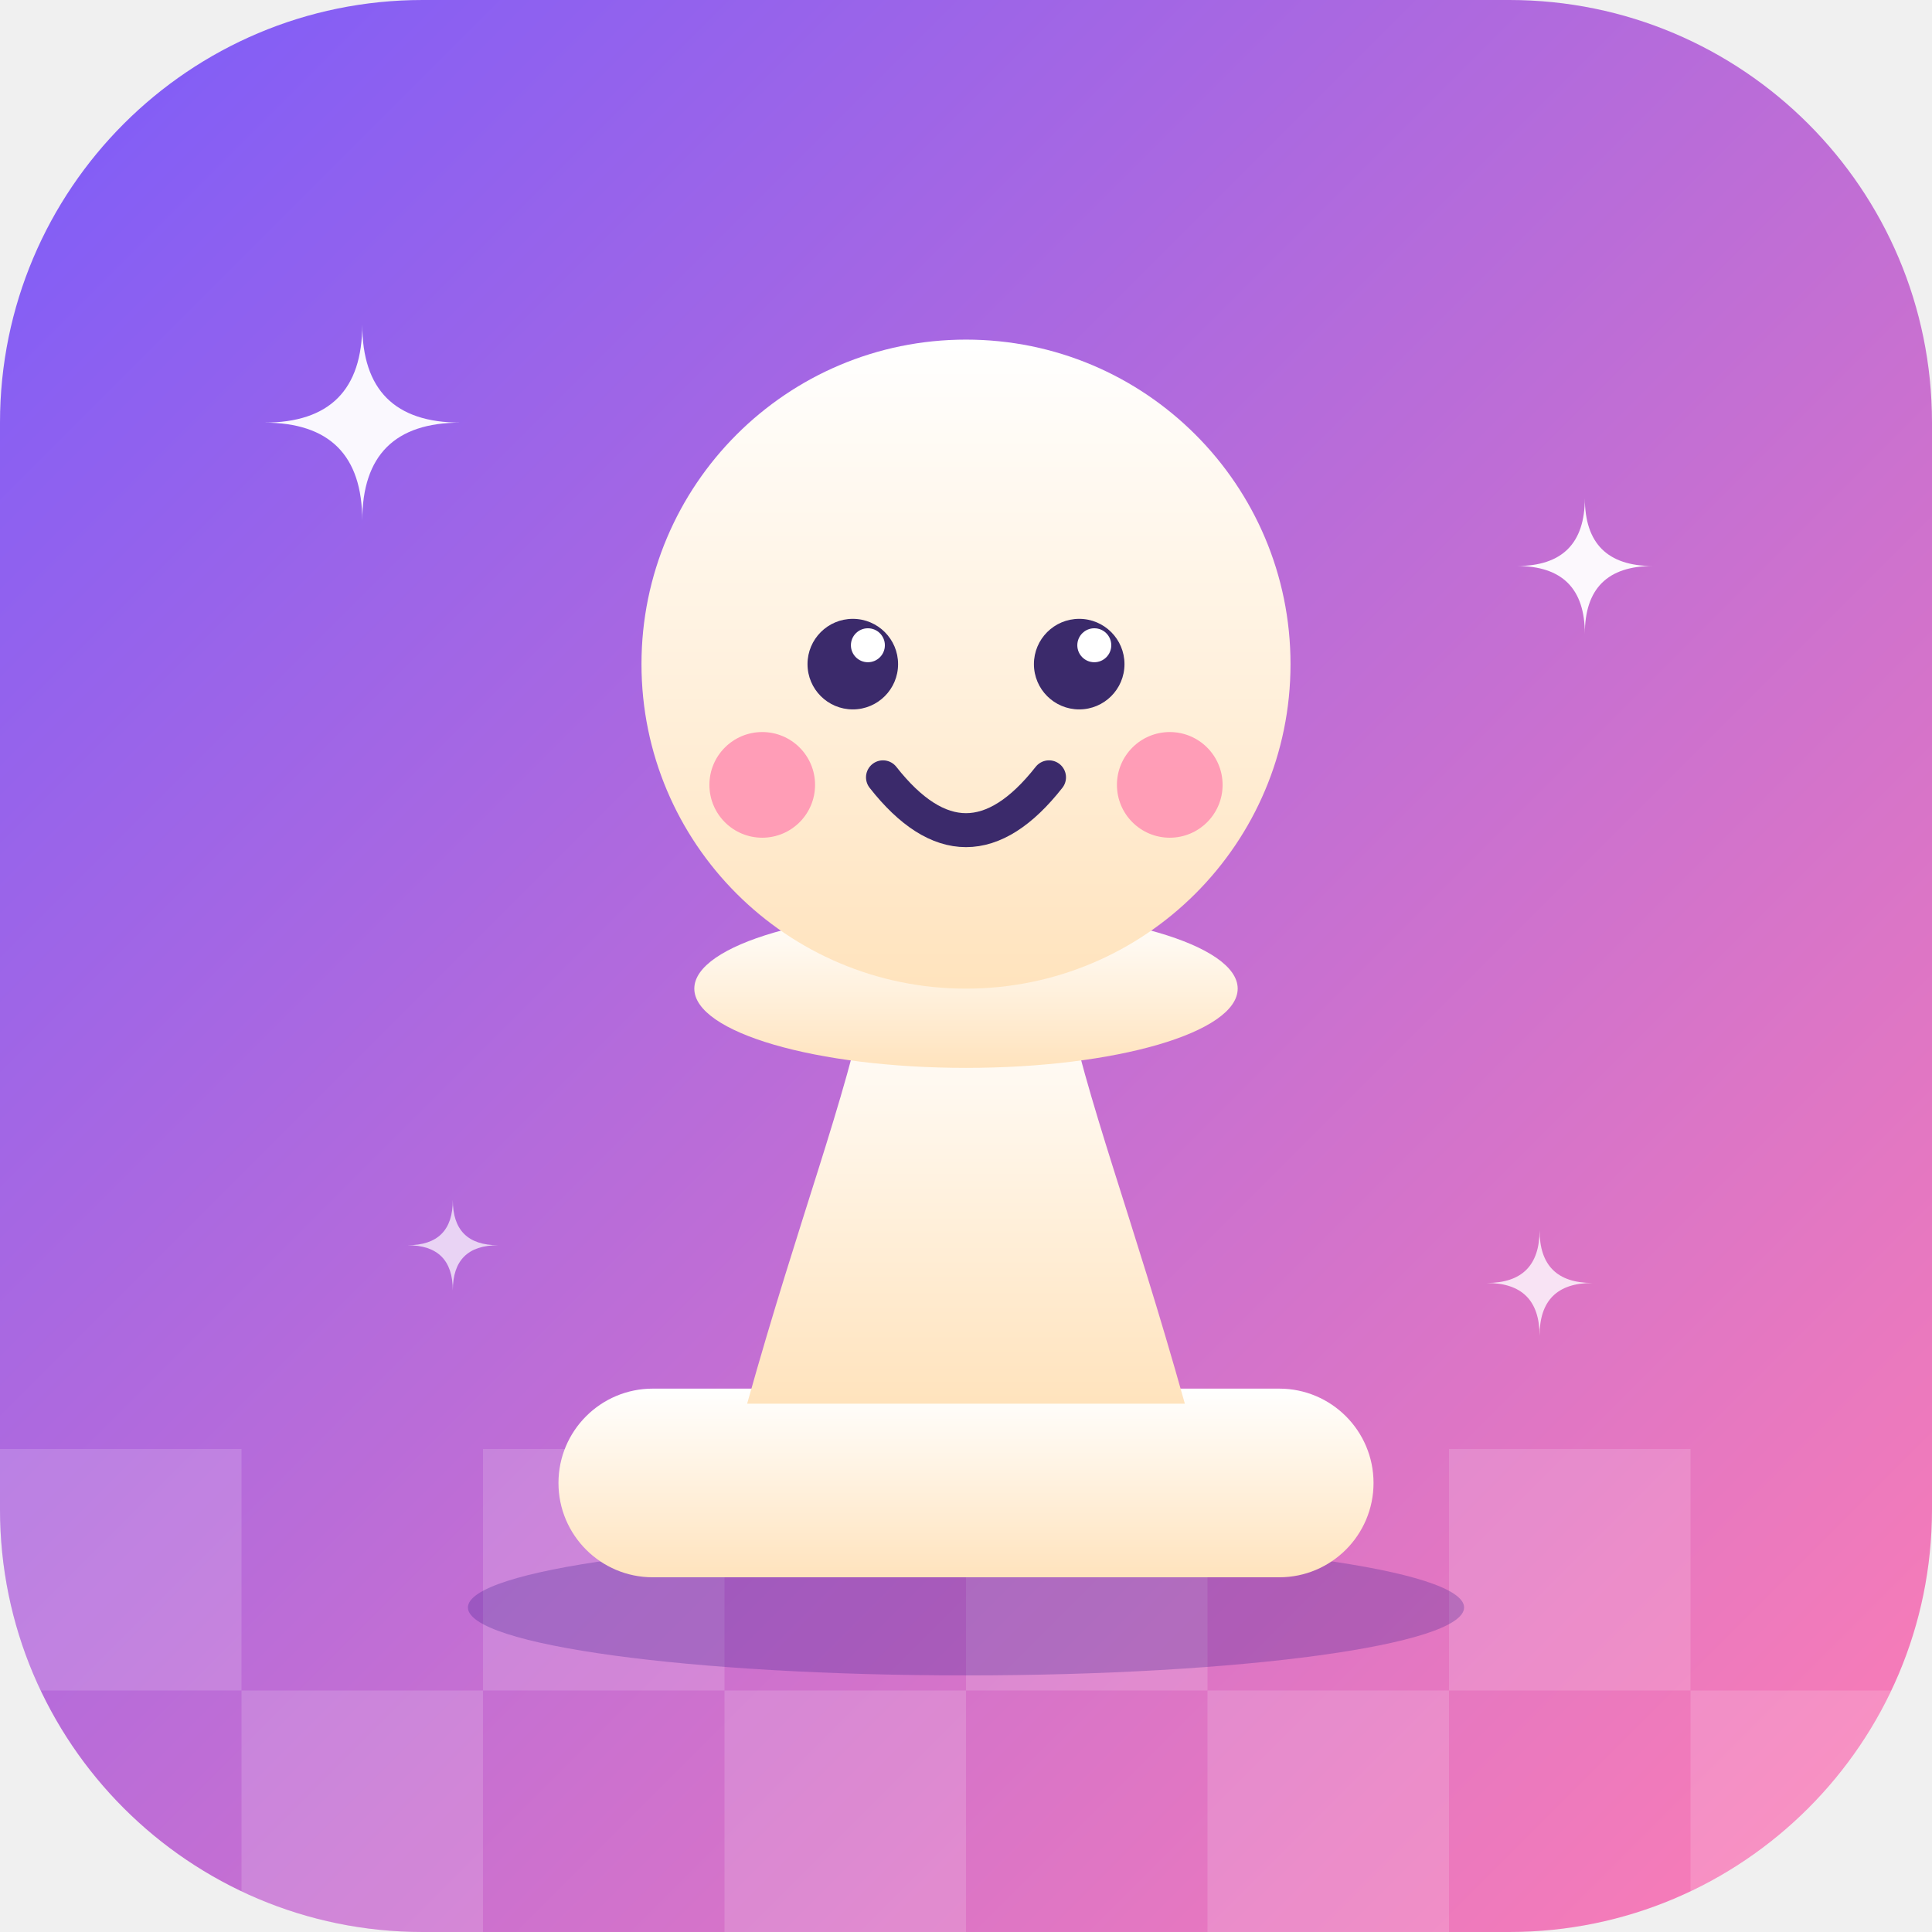
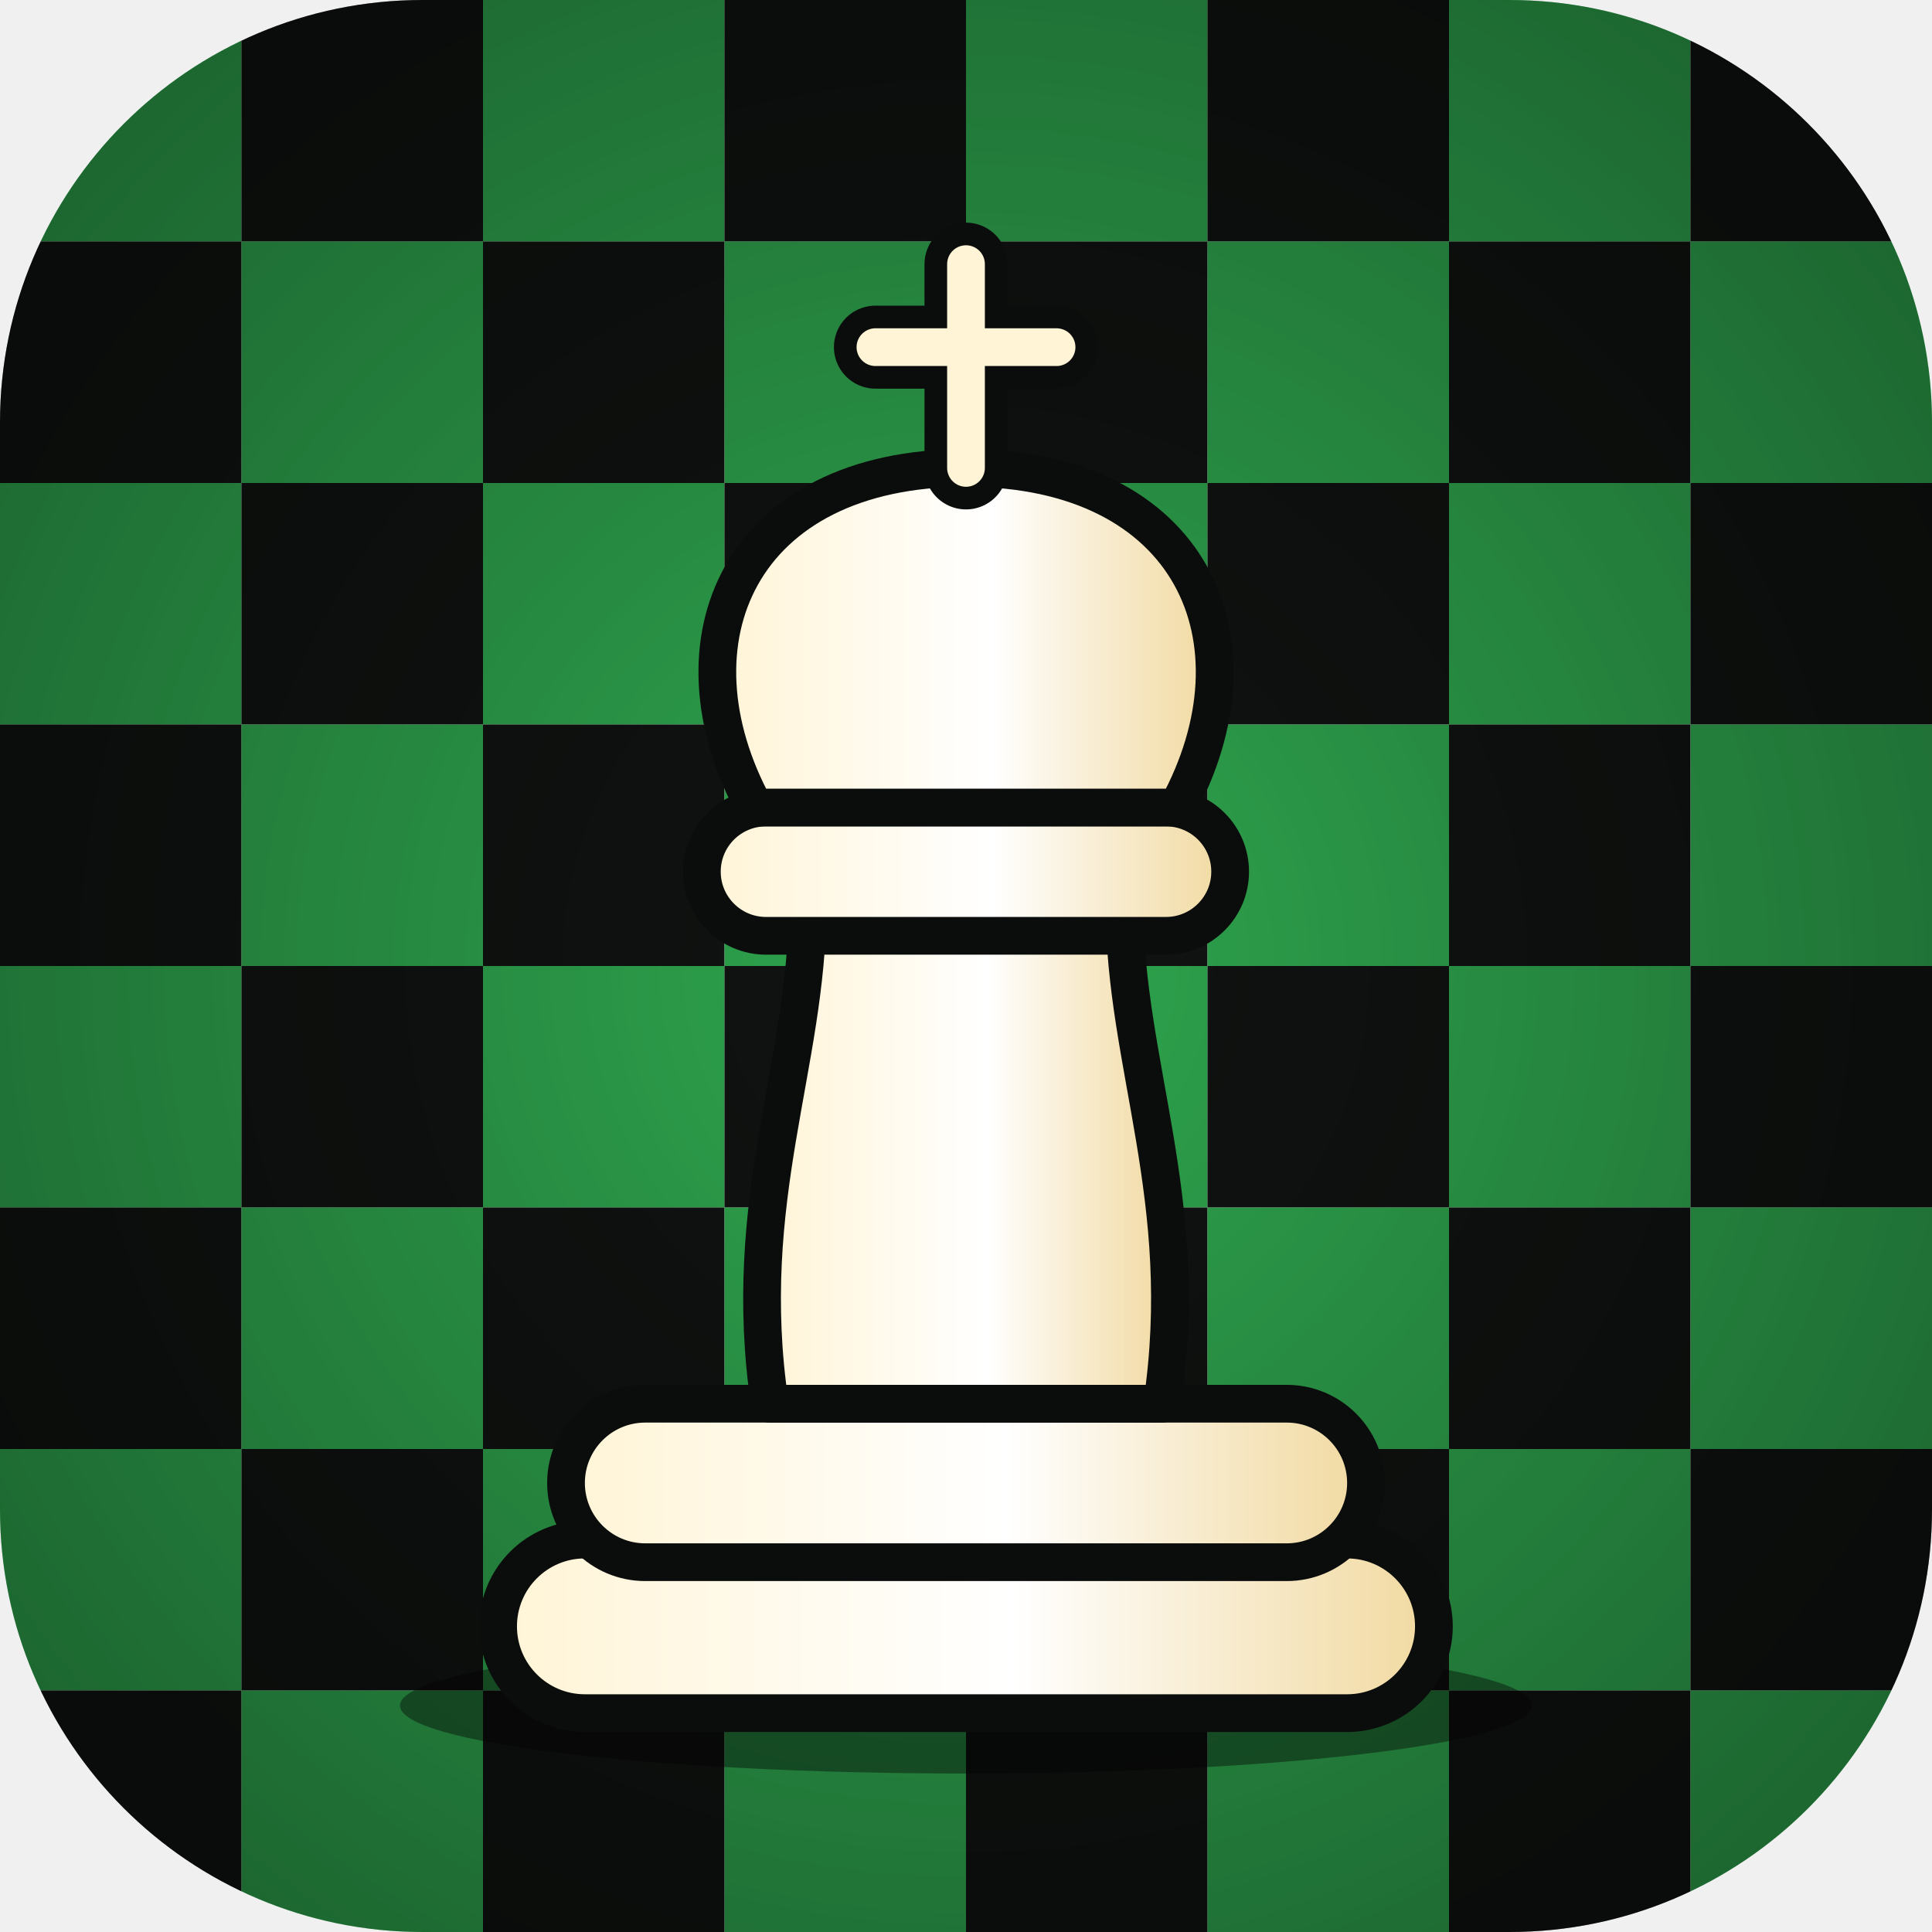
<svg xmlns="http://www.w3.org/2000/svg" viewBox="0 0 512 512">
  <defs>
-     <linearGradient id="bg" x1="0" y1="0" x2="1" y2="1">
-       <stop offset="0" stop-color="#7B5CFA" />
-       <stop offset="1" stop-color="#FF7EB3" />
+     <linearGradient id="king" x1="0" y1="0" x2="1" y2="0">
+       <stop offset="0" stop-color="#FFF4D6" />
+       <stop offset=".55" stop-color="#FFFFFF" />
+       <stop offset="1" stop-color="#F1D9A0" />
    </linearGradient>
-     <linearGradient id="pawn" x1="0" y1="0" x2="0" y2="1">
-       <stop offset="0" stop-color="#FFFFFF" />
-       <stop offset="1" stop-color="#FFE3BD" />
-     </linearGradient>
+     <radialGradient id="glow" cx=".5" cy=".5" r=".6">
+       <stop offset="0" stop-color="#000" stop-opacity=".0" />
+       <stop offset="1" stop-color="#000" stop-opacity=".38" />
+     </radialGradient>
    <clipPath id="clip">
      <rect width="512" height="512" rx="112" />
    </clipPath>
  </defs>
  <g clip-path="url(#clip)">
-     <rect width="512" height="512" fill="url(#bg)" />
-     <g fill="#fff" opacity=".16">
-       <rect x="0" y="384" width="64" height="64" />
-       <rect x="128" y="384" width="64" height="64" />
-       <rect x="256" y="384" width="64" height="64" />
-       <rect x="384" y="384" width="64" height="64" />
-       <rect x="64" y="448" width="64" height="64" />
-       <rect x="192" y="448" width="64" height="64" />
-       <rect x="320" y="448" width="64" height="64" />
-       <rect x="448" y="448" width="64" height="64" />
-     </g>
-     <path d="M96 86Q96 112 122 112Q96 112 96 138Q96 112 70 112Q96 112 96 86Z" fill="#fff" opacity="0.95" />
-     <path d="M420 132Q420 150 438 150Q420 150 420 168Q420 150 402 150Q420 150 420 132Z" fill="#fff" opacity="0.95" />
-     <path d="M408 326Q408 340 422 340Q408 340 408 354Q408 340 394 340Q408 340 408 326Z" fill="#fff" opacity="0.8" />
-     <path d="M120 318Q120 330 132 330Q120 330 120 342Q120 330 108 330Q120 330 120 318Z" fill="#fff" opacity="0.7" />
-     <g transform="translate(256 256) scale(1) translate(-256 -256)">
-       <ellipse cx="256" cy="426" rx="132" ry="18" fill="#3B1E8F" opacity=".28" />
-       <rect x="148" y="368" width="216" height="50" rx="25" fill="url(#pawn)" />
-       <path d="M198 372C212 322 224 292 230 262L282 262C288 292 300 322 314 372Z" fill="url(#pawn)" />
-       <ellipse cx="256" cy="262" rx="72" ry="21" fill="url(#pawn)" />
-       <circle cx="256" cy="176" r="86" fill="url(#pawn)" />
-       <circle cx="226" cy="176" r="12" fill="#3B2A6B" />
-       <circle cx="286" cy="176" r="12" fill="#3B2A6B" />
-       <circle cx="230" cy="171" r="4.5" fill="#fff" />
-       <circle cx="290" cy="171" r="4.5" fill="#fff" />
-       <circle cx="202" cy="208" r="14" fill="#FF8FB1" opacity=".85" />
-       <circle cx="310" cy="208" r="14" fill="#FF8FB1" opacity=".85" />
-       <path d="M234 206Q256 234 278 206" stroke="#3B2A6B" stroke-width="9" stroke-linecap="round" fill="none" />
+     <rect x="0" y="0" width="64" height="64" fill="#2FA84F" />
+     <rect x="64" y="0" width="64" height="64" fill="#101311" />
+     <rect x="128" y="0" width="64" height="64" fill="#2FA84F" />
+     <rect x="192" y="0" width="64" height="64" fill="#101311" />
+     <rect x="256" y="0" width="64" height="64" fill="#2FA84F" />
+     <rect x="320" y="0" width="64" height="64" fill="#101311" />
+     <rect x="384" y="0" width="64" height="64" fill="#2FA84F" />
+     <rect x="448" y="0" width="64" height="64" fill="#101311" />
+     <rect x="0" y="64" width="64" height="64" fill="#101311" />
+     <rect x="64" y="64" width="64" height="64" fill="#2FA84F" />
+     <rect x="128" y="64" width="64" height="64" fill="#101311" />
+     <rect x="192" y="64" width="64" height="64" fill="#2FA84F" />
+     <rect x="256" y="64" width="64" height="64" fill="#101311" />
+     <rect x="320" y="64" width="64" height="64" fill="#2FA84F" />
+     <rect x="384" y="64" width="64" height="64" fill="#101311" />
+     <rect x="448" y="64" width="64" height="64" fill="#2FA84F" />
+     <rect x="0" y="128" width="64" height="64" fill="#2FA84F" />
+     <rect x="64" y="128" width="64" height="64" fill="#101311" />
+     <rect x="128" y="128" width="64" height="64" fill="#2FA84F" />
+     <rect x="192" y="128" width="64" height="64" fill="#101311" />
+     <rect x="256" y="128" width="64" height="64" fill="#2FA84F" />
+     <rect x="320" y="128" width="64" height="64" fill="#101311" />
+     <rect x="384" y="128" width="64" height="64" fill="#2FA84F" />
+     <rect x="448" y="128" width="64" height="64" fill="#101311" />
+     <rect x="0" y="192" width="64" height="64" fill="#101311" />
+     <rect x="64" y="192" width="64" height="64" fill="#2FA84F" />
+     <rect x="128" y="192" width="64" height="64" fill="#101311" />
+     <rect x="192" y="192" width="64" height="64" fill="#2FA84F" />
+     <rect x="256" y="192" width="64" height="64" fill="#101311" />
+     <rect x="320" y="192" width="64" height="64" fill="#2FA84F" />
+     <rect x="384" y="192" width="64" height="64" fill="#101311" />
+     <rect x="448" y="192" width="64" height="64" fill="#2FA84F" />
+     <rect x="0" y="256" width="64" height="64" fill="#2FA84F" />
+     <rect x="64" y="256" width="64" height="64" fill="#101311" />
+     <rect x="128" y="256" width="64" height="64" fill="#2FA84F" />
+     <rect x="192" y="256" width="64" height="64" fill="#101311" />
+     <rect x="256" y="256" width="64" height="64" fill="#2FA84F" />
+     <rect x="320" y="256" width="64" height="64" fill="#101311" />
+     <rect x="384" y="256" width="64" height="64" fill="#2FA84F" />
+     <rect x="448" y="256" width="64" height="64" fill="#101311" />
+     <rect x="0" y="320" width="64" height="64" fill="#101311" />
+     <rect x="64" y="320" width="64" height="64" fill="#2FA84F" />
+     <rect x="128" y="320" width="64" height="64" fill="#101311" />
+     <rect x="192" y="320" width="64" height="64" fill="#2FA84F" />
+     <rect x="256" y="320" width="64" height="64" fill="#101311" />
+     <rect x="320" y="320" width="64" height="64" fill="#2FA84F" />
+     <rect x="384" y="320" width="64" height="64" fill="#101311" />
+     <rect x="448" y="320" width="64" height="64" fill="#2FA84F" />
+     <rect x="0" y="384" width="64" height="64" fill="#2FA84F" />
+     <rect x="64" y="384" width="64" height="64" fill="#101311" />
+     <rect x="128" y="384" width="64" height="64" fill="#2FA84F" />
+     <rect x="192" y="384" width="64" height="64" fill="#101311" />
+     <rect x="256" y="384" width="64" height="64" fill="#2FA84F" />
+     <rect x="320" y="384" width="64" height="64" fill="#101311" />
+     <rect x="384" y="384" width="64" height="64" fill="#2FA84F" />
+     <rect x="448" y="384" width="64" height="64" fill="#101311" />
+     <rect x="0" y="448" width="64" height="64" fill="#101311" />
+     <rect x="64" y="448" width="64" height="64" fill="#2FA84F" />
+     <rect x="128" y="448" width="64" height="64" fill="#101311" />
+     <rect x="192" y="448" width="64" height="64" fill="#2FA84F" />
+     <rect x="256" y="448" width="64" height="64" fill="#101311" />
+     <rect x="320" y="448" width="64" height="64" fill="#2FA84F" />
+     <rect x="384" y="448" width="64" height="64" fill="#101311" />
+     <rect x="448" y="448" width="64" height="64" fill="#2FA84F" />
+     <rect width="512" height="512" fill="url(#glow)" />
+     <g transform="translate(256 256) scale(1) translate(-256 -256)" stroke="#0B0D0C" stroke-width="10" stroke-linejoin="round" stroke-linecap="round">
+       <ellipse cx="256" cy="452" rx="150" ry="18" fill="#000" opacity=".4" stroke="none" />
+       <rect x="132" y="408" width="248" height="46" rx="23" fill="url(#king)" />
+       <rect x="150" y="372" width="212" height="42" rx="21" fill="url(#king)" />
+       <path d="M204 372C196 318 214 282 214 240L298 240C298 282 316 318 308 372Z" fill="url(#king)" />
+       <rect x="186" y="214" width="140" height="34" rx="17" fill="url(#king)" />
+       <path d="M200 214C176 170 196 124 256 124C316 124 336 170 312 214Z" fill="url(#king)" />
+       <path d="M256 124L256 70M232 92L280 92" stroke-width="22" fill="none" />
+       <path d="M256 124L256 70M232 92L280 92" stroke="#FFF4D6" stroke-width="10" fill="none" />
    </g>
  </g>
</svg>
